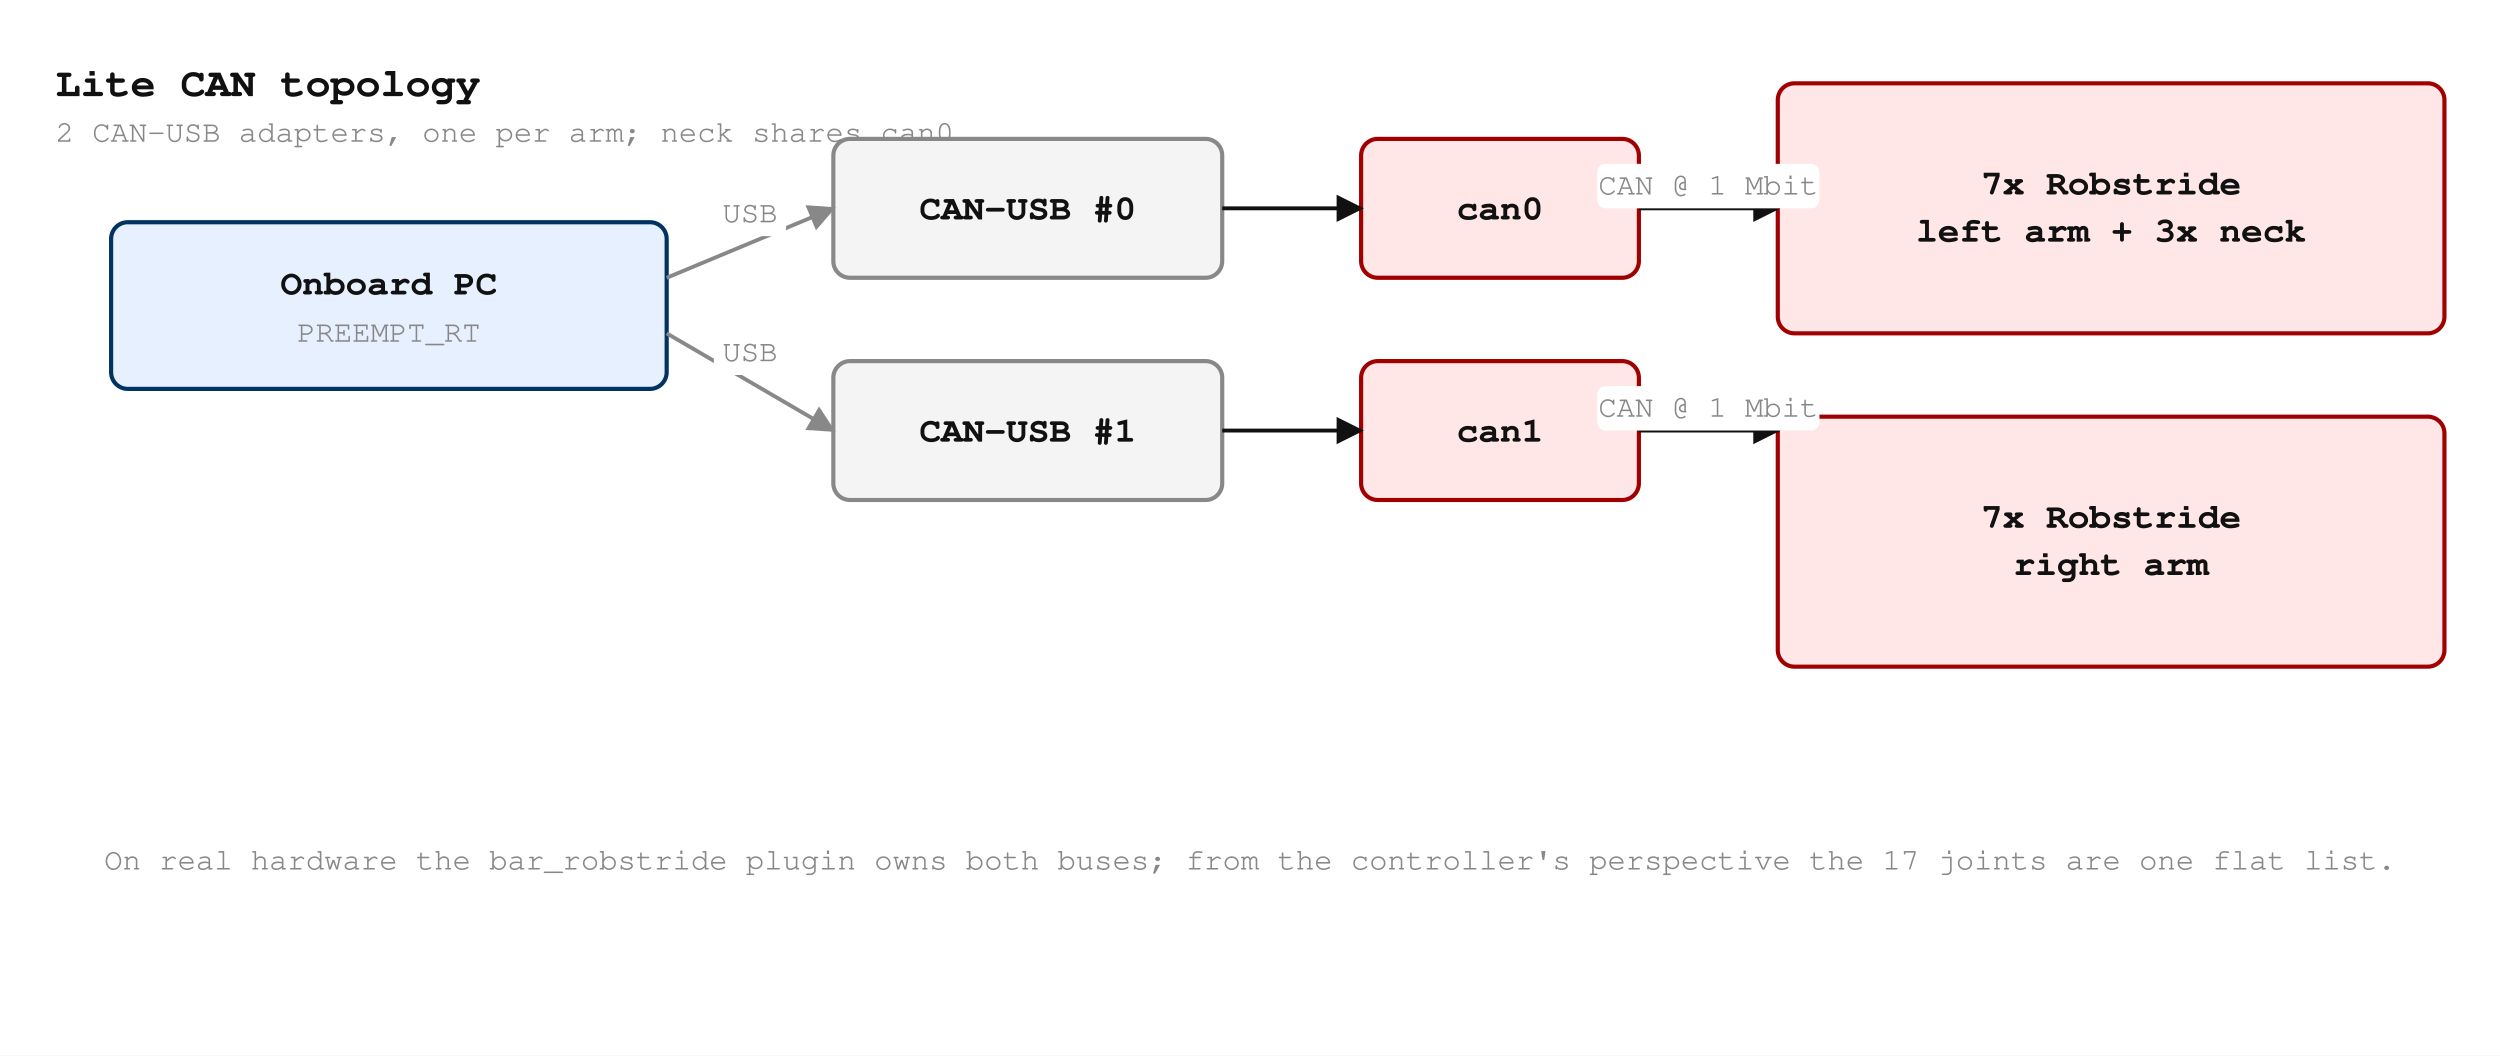
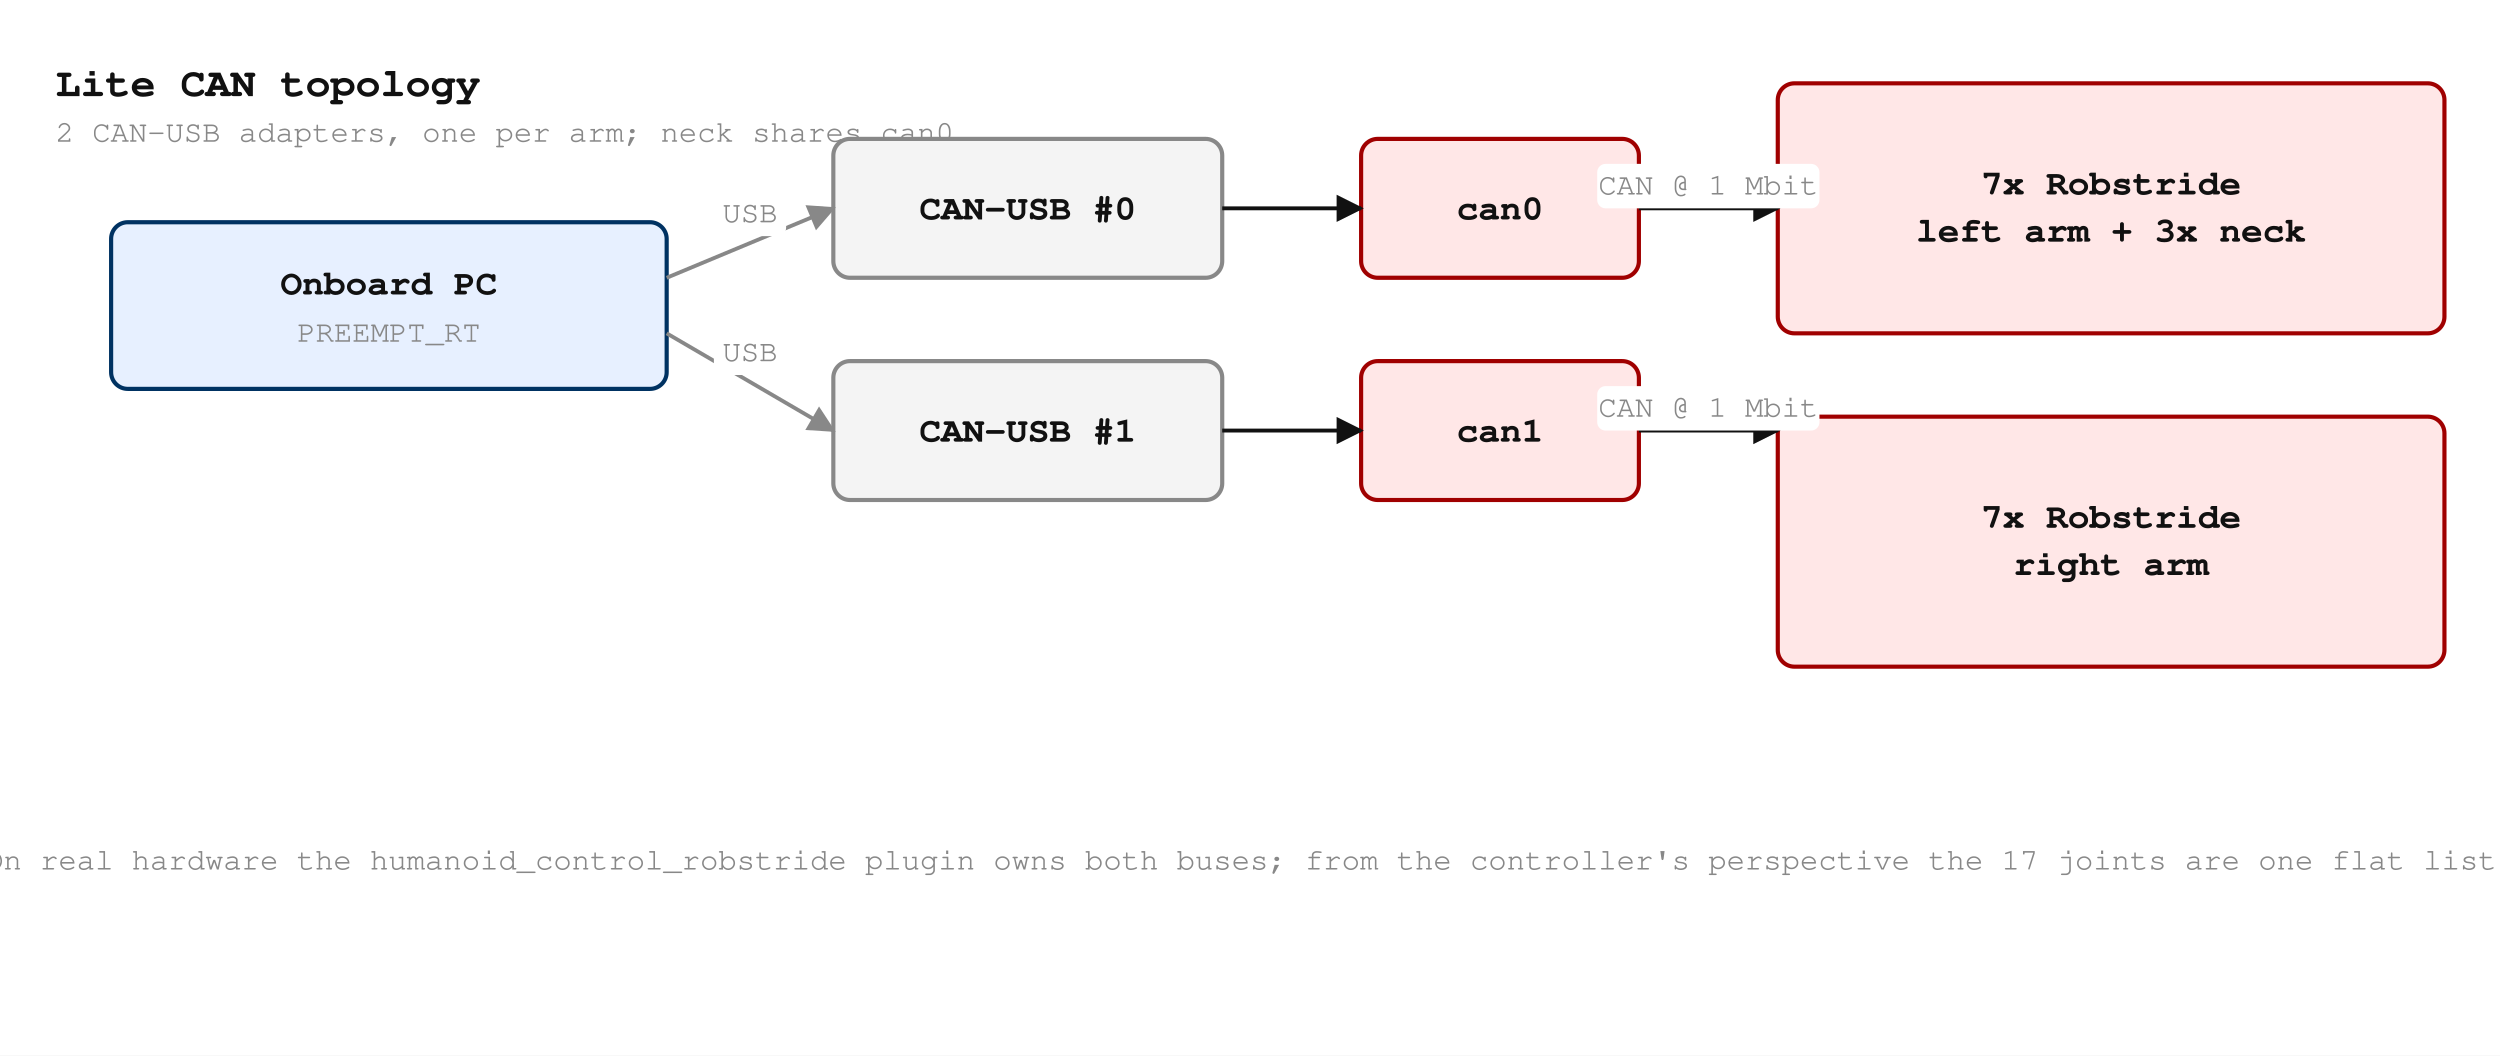
<svg xmlns="http://www.w3.org/2000/svg" viewBox="0 0 900 380" width="900" height="380" font-family="ui-monospace, Menlo, Consolas, Courier, monospace" font-size="13" fill="#111111" text-rendering="geometricPrecision">
  <defs>
    <marker id="arrow" viewBox="0 0 10 10" refX="9" refY="5" markerWidth="7" markerHeight="7" orient="auto-start-reverse">
      <path d="M 0 0 L 10 5 L 0 10 z" fill="#111111" />
    </marker>
    <marker id="arrow-grey" viewBox="0 0 10 10" refX="9" refY="5" markerWidth="7" markerHeight="7" orient="auto-start-reverse">
      <path d="M 0 0 L 10 5 L 0 10 z" fill="#888888" />
    </marker>
  </defs>
  <rect width="100%" height="100%" fill="white" />
  <text x="20" y="30" font-size="15" font-weight="700" text-anchor="start" fill="#111111" dominant-baseline="middle">Lite CAN topology</text>
  <text x="20" y="48" font-size="11" font-weight="400" text-anchor="start" fill="#888888" dominant-baseline="middle">2 CAN-USB adapters, one per arm; neck shares can0</text>
  <rect x="40" y="80" width="200" height="60" rx="6" ry="6" fill="#E7F0FF" stroke="#003262" stroke-width="1.5" />
  <text x="140" y="102" font-size="13" font-weight="600" text-anchor="middle" fill="#111111" dominant-baseline="middle">Onboard PC</text>
  <text x="140" y="120" font-size="11" font-weight="400" text-anchor="middle" fill="#888888" dominant-baseline="middle">PREEMPT_RT</text>
  <rect x="300" y="50" width="140" height="50" rx="6" ry="6" fill="#F4F4F4" stroke="#888888" stroke-width="1.5" />
  <text x="370" y="75" font-size="13" font-weight="600" text-anchor="middle" fill="#111111" dominant-baseline="middle">CAN-USB #0</text>
  <rect x="300" y="130" width="140" height="50" rx="6" ry="6" fill="#F4F4F4" stroke="#888888" stroke-width="1.5" />
  <text x="370" y="155" font-size="13" font-weight="600" text-anchor="middle" fill="#111111" dominant-baseline="middle">CAN-USB #1</text>
  <rect x="490" y="50" width="100" height="50" rx="6" ry="6" fill="#FFE7E7" stroke="#A00000" stroke-width="1.5" />
  <text x="540" y="75" font-size="13" font-weight="600" text-anchor="middle" fill="#111111" dominant-baseline="middle">can0</text>
  <rect x="490" y="130" width="100" height="50" rx="6" ry="6" fill="#FFE7E7" stroke="#A00000" stroke-width="1.5" />
  <text x="540" y="155" font-size="13" font-weight="600" text-anchor="middle" fill="#111111" dominant-baseline="middle">can1</text>
  <rect x="640" y="30" width="240" height="90" rx="6" ry="6" fill="#FFE7E7" stroke="#A00000" stroke-width="1.5" />
  <text x="760" y="66" font-size="13" font-weight="600" text-anchor="middle" fill="#111111" dominant-baseline="middle">7x Robstride</text>
  <text x="760" y="83" font-size="13" font-weight="600" text-anchor="middle" fill="#111111" dominant-baseline="middle">left arm + 3x neck</text>
  <rect x="640" y="150" width="240" height="90" rx="6" ry="6" fill="#FFE7E7" stroke="#A00000" stroke-width="1.5" />
  <text x="760" y="186" font-size="13" font-weight="600" text-anchor="middle" fill="#111111" dominant-baseline="middle">7x Robstride</text>
  <text x="760" y="203" font-size="13" font-weight="600" text-anchor="middle" fill="#111111" dominant-baseline="middle">right arm</text>
  <line x1="240" y1="100" x2="300" y2="75" stroke="#888888" stroke-width="1.4" marker-end="url(#arrow-grey)" />
  <rect x="257" y="69" width="26" height="16" rx="3" ry="3" fill="white" stroke="none" />
  <text x="270" y="77" font-size="11" font-weight="400" text-anchor="middle" fill="#888888" dominant-baseline="middle">USB</text>
  <line x1="240" y1="120" x2="300" y2="155" stroke="#888888" stroke-width="1.4" marker-end="url(#arrow-grey)" />
  <rect x="257" y="119" width="26" height="16" rx="3" ry="3" fill="white" stroke="none" />
  <text x="270" y="127" font-size="11" font-weight="400" text-anchor="middle" fill="#888888" dominant-baseline="middle">USB</text>
  <line x1="440" y1="75" x2="490" y2="75" stroke="#111111" stroke-width="1.4" marker-end="url(#arrow)" />
  <line x1="440" y1="155" x2="490" y2="155" stroke="#111111" stroke-width="1.4" marker-end="url(#arrow)" />
  <line x1="590" y1="75" x2="640" y2="75" stroke="#111111" stroke-width="1.4" marker-end="url(#arrow)" />
  <rect x="575" y="59" width="80" height="16" rx="3" ry="3" fill="white" stroke="none" />
  <text x="615" y="67" font-size="11" font-weight="400" text-anchor="middle" fill="#888888" dominant-baseline="middle">CAN @ 1 Mbit</text>
  <line x1="590" y1="155" x2="640" y2="155" stroke="#111111" stroke-width="1.4" marker-end="url(#arrow)" />
  <rect x="575" y="139" width="80" height="16" rx="3" ry="3" fill="white" stroke="none" />
  <text x="615" y="147" font-size="11" font-weight="400" text-anchor="middle" fill="#888888" dominant-baseline="middle">CAN @ 1 Mbit</text>
-   <text x="450" y="310" font-size="11" font-weight="400" text-anchor="middle" fill="#888888" dominant-baseline="middle">On real hardware the bar_robstride plugin owns both buses; from the controller's perspective the 17 joints are one flat list.</text>
+   <text x="450" y="310" font-size="11" font-weight="400" text-anchor="middle" fill="#888888" dominant-baseline="middle">On real hardware the humanoid_control_robstride plugin owns both buses; from the controller's perspective the 17 joints are one flat list.</text>
</svg>
